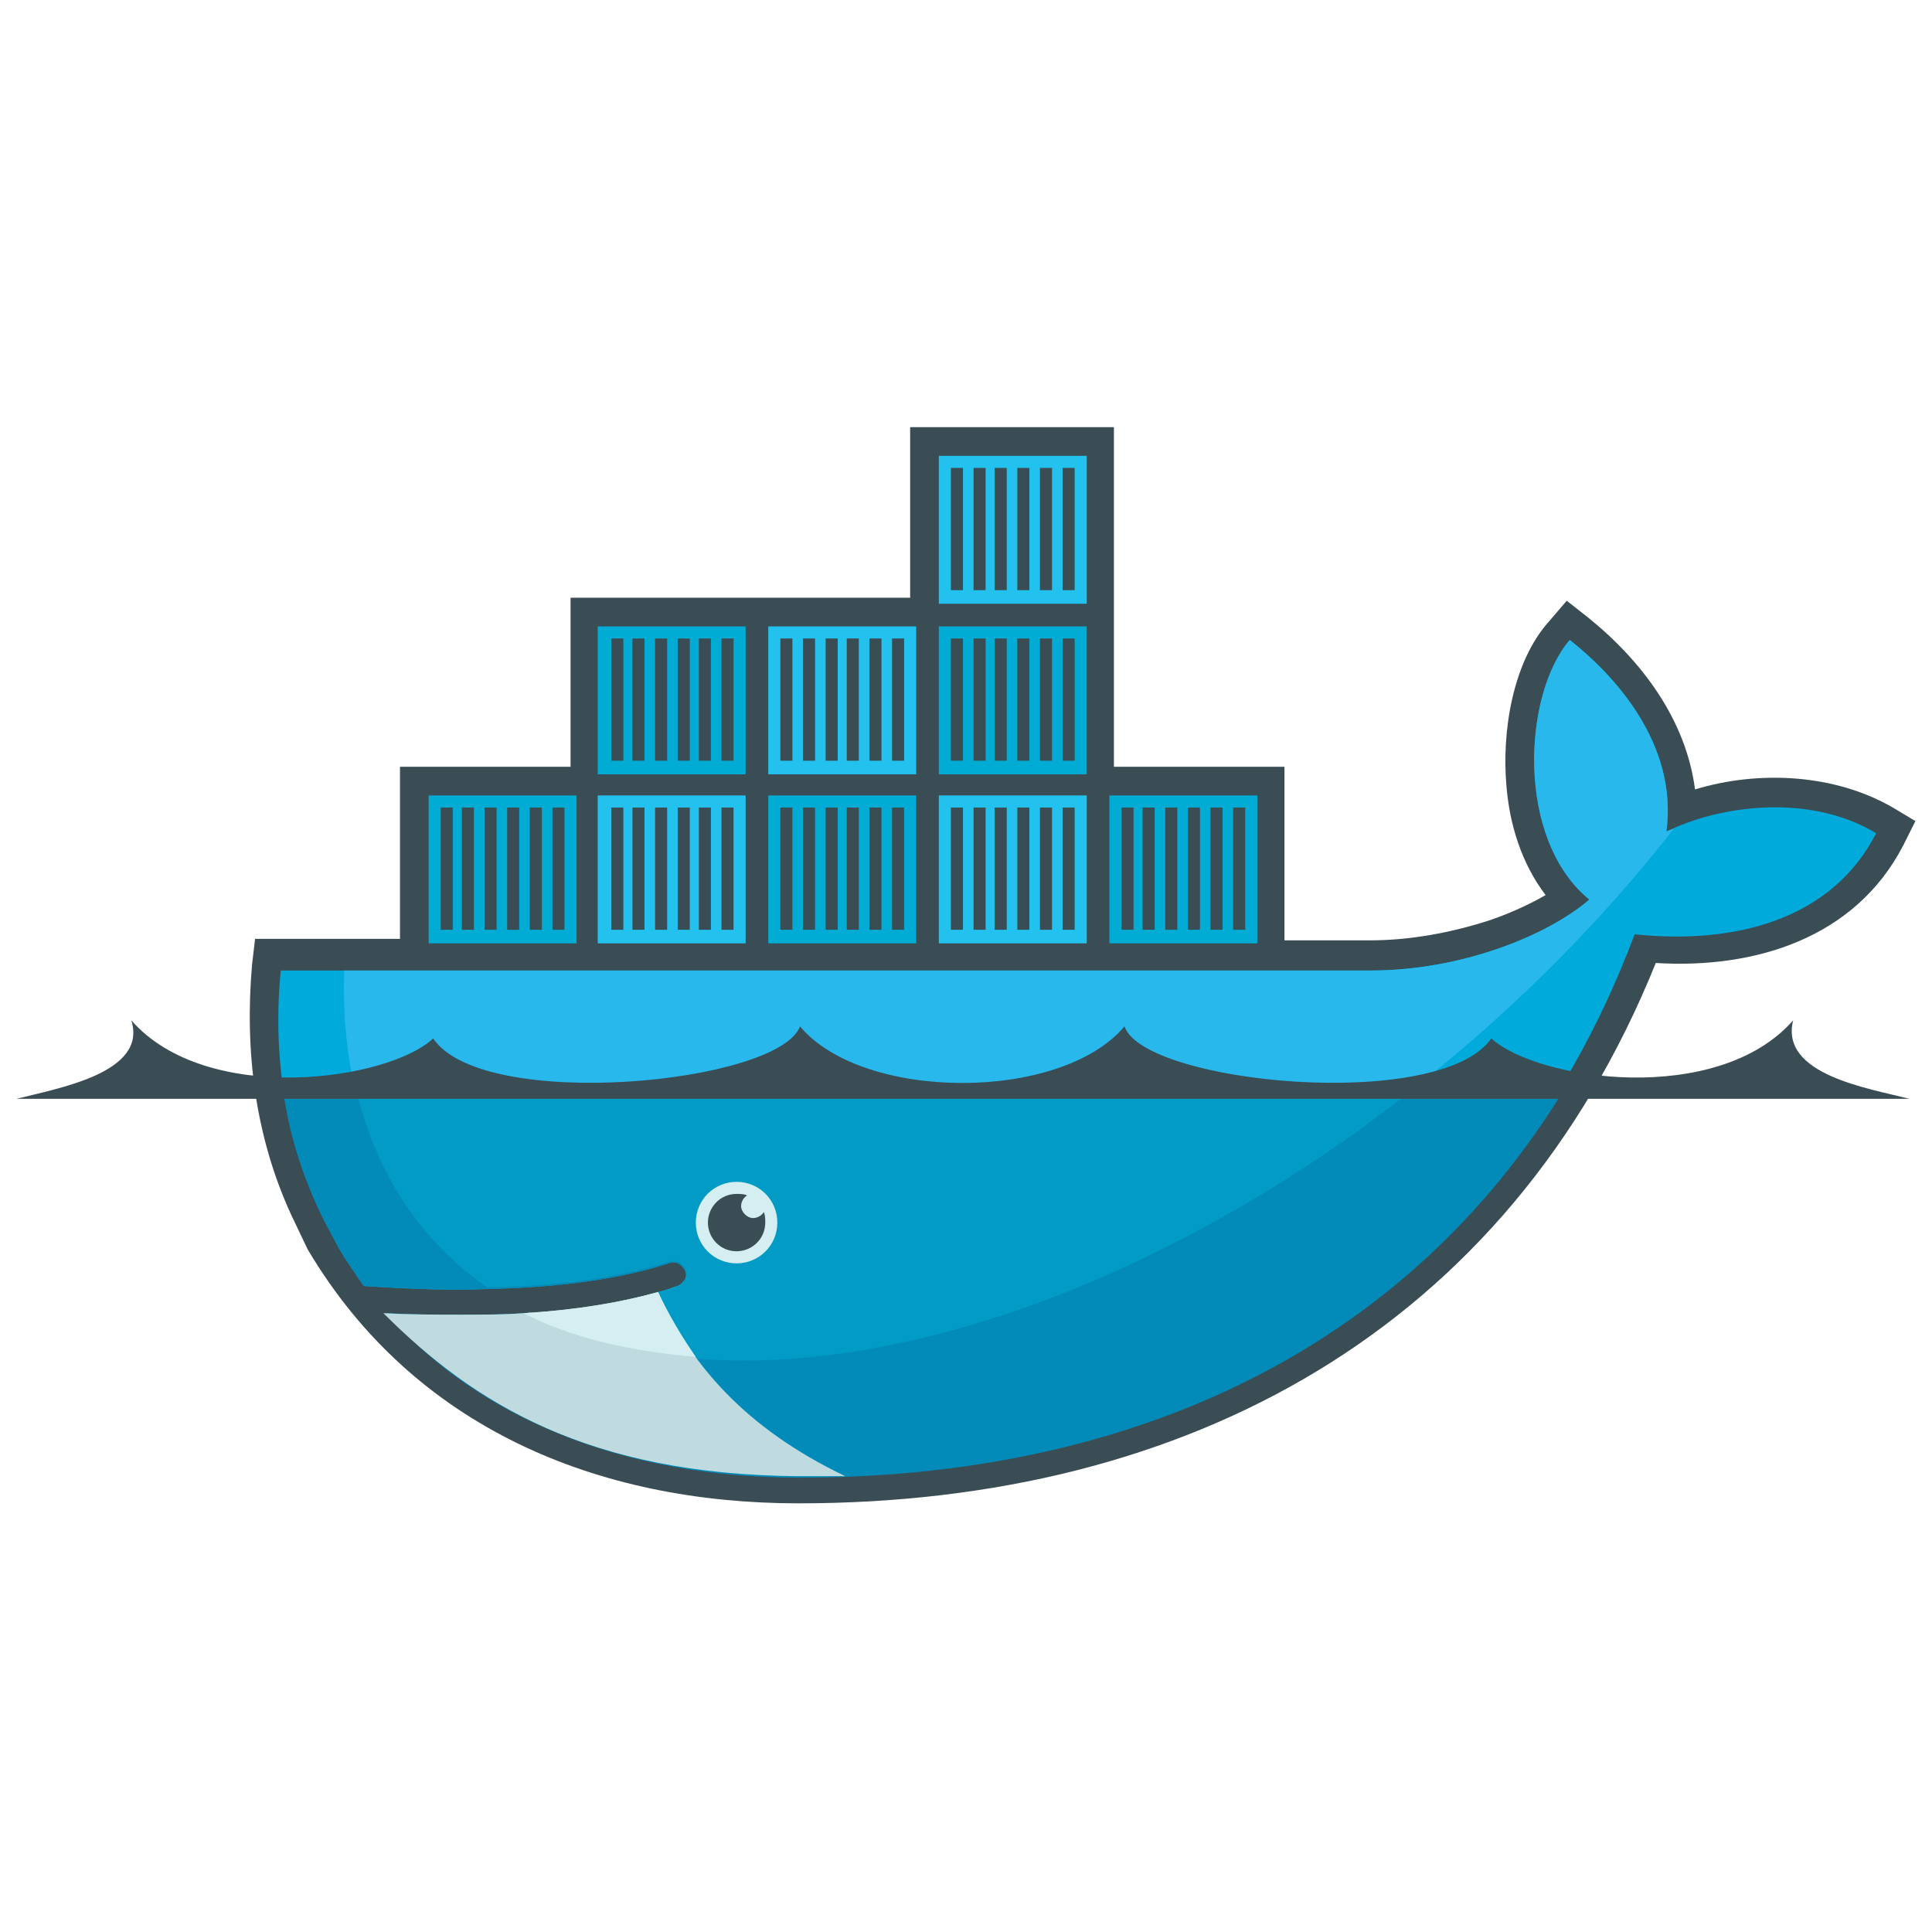
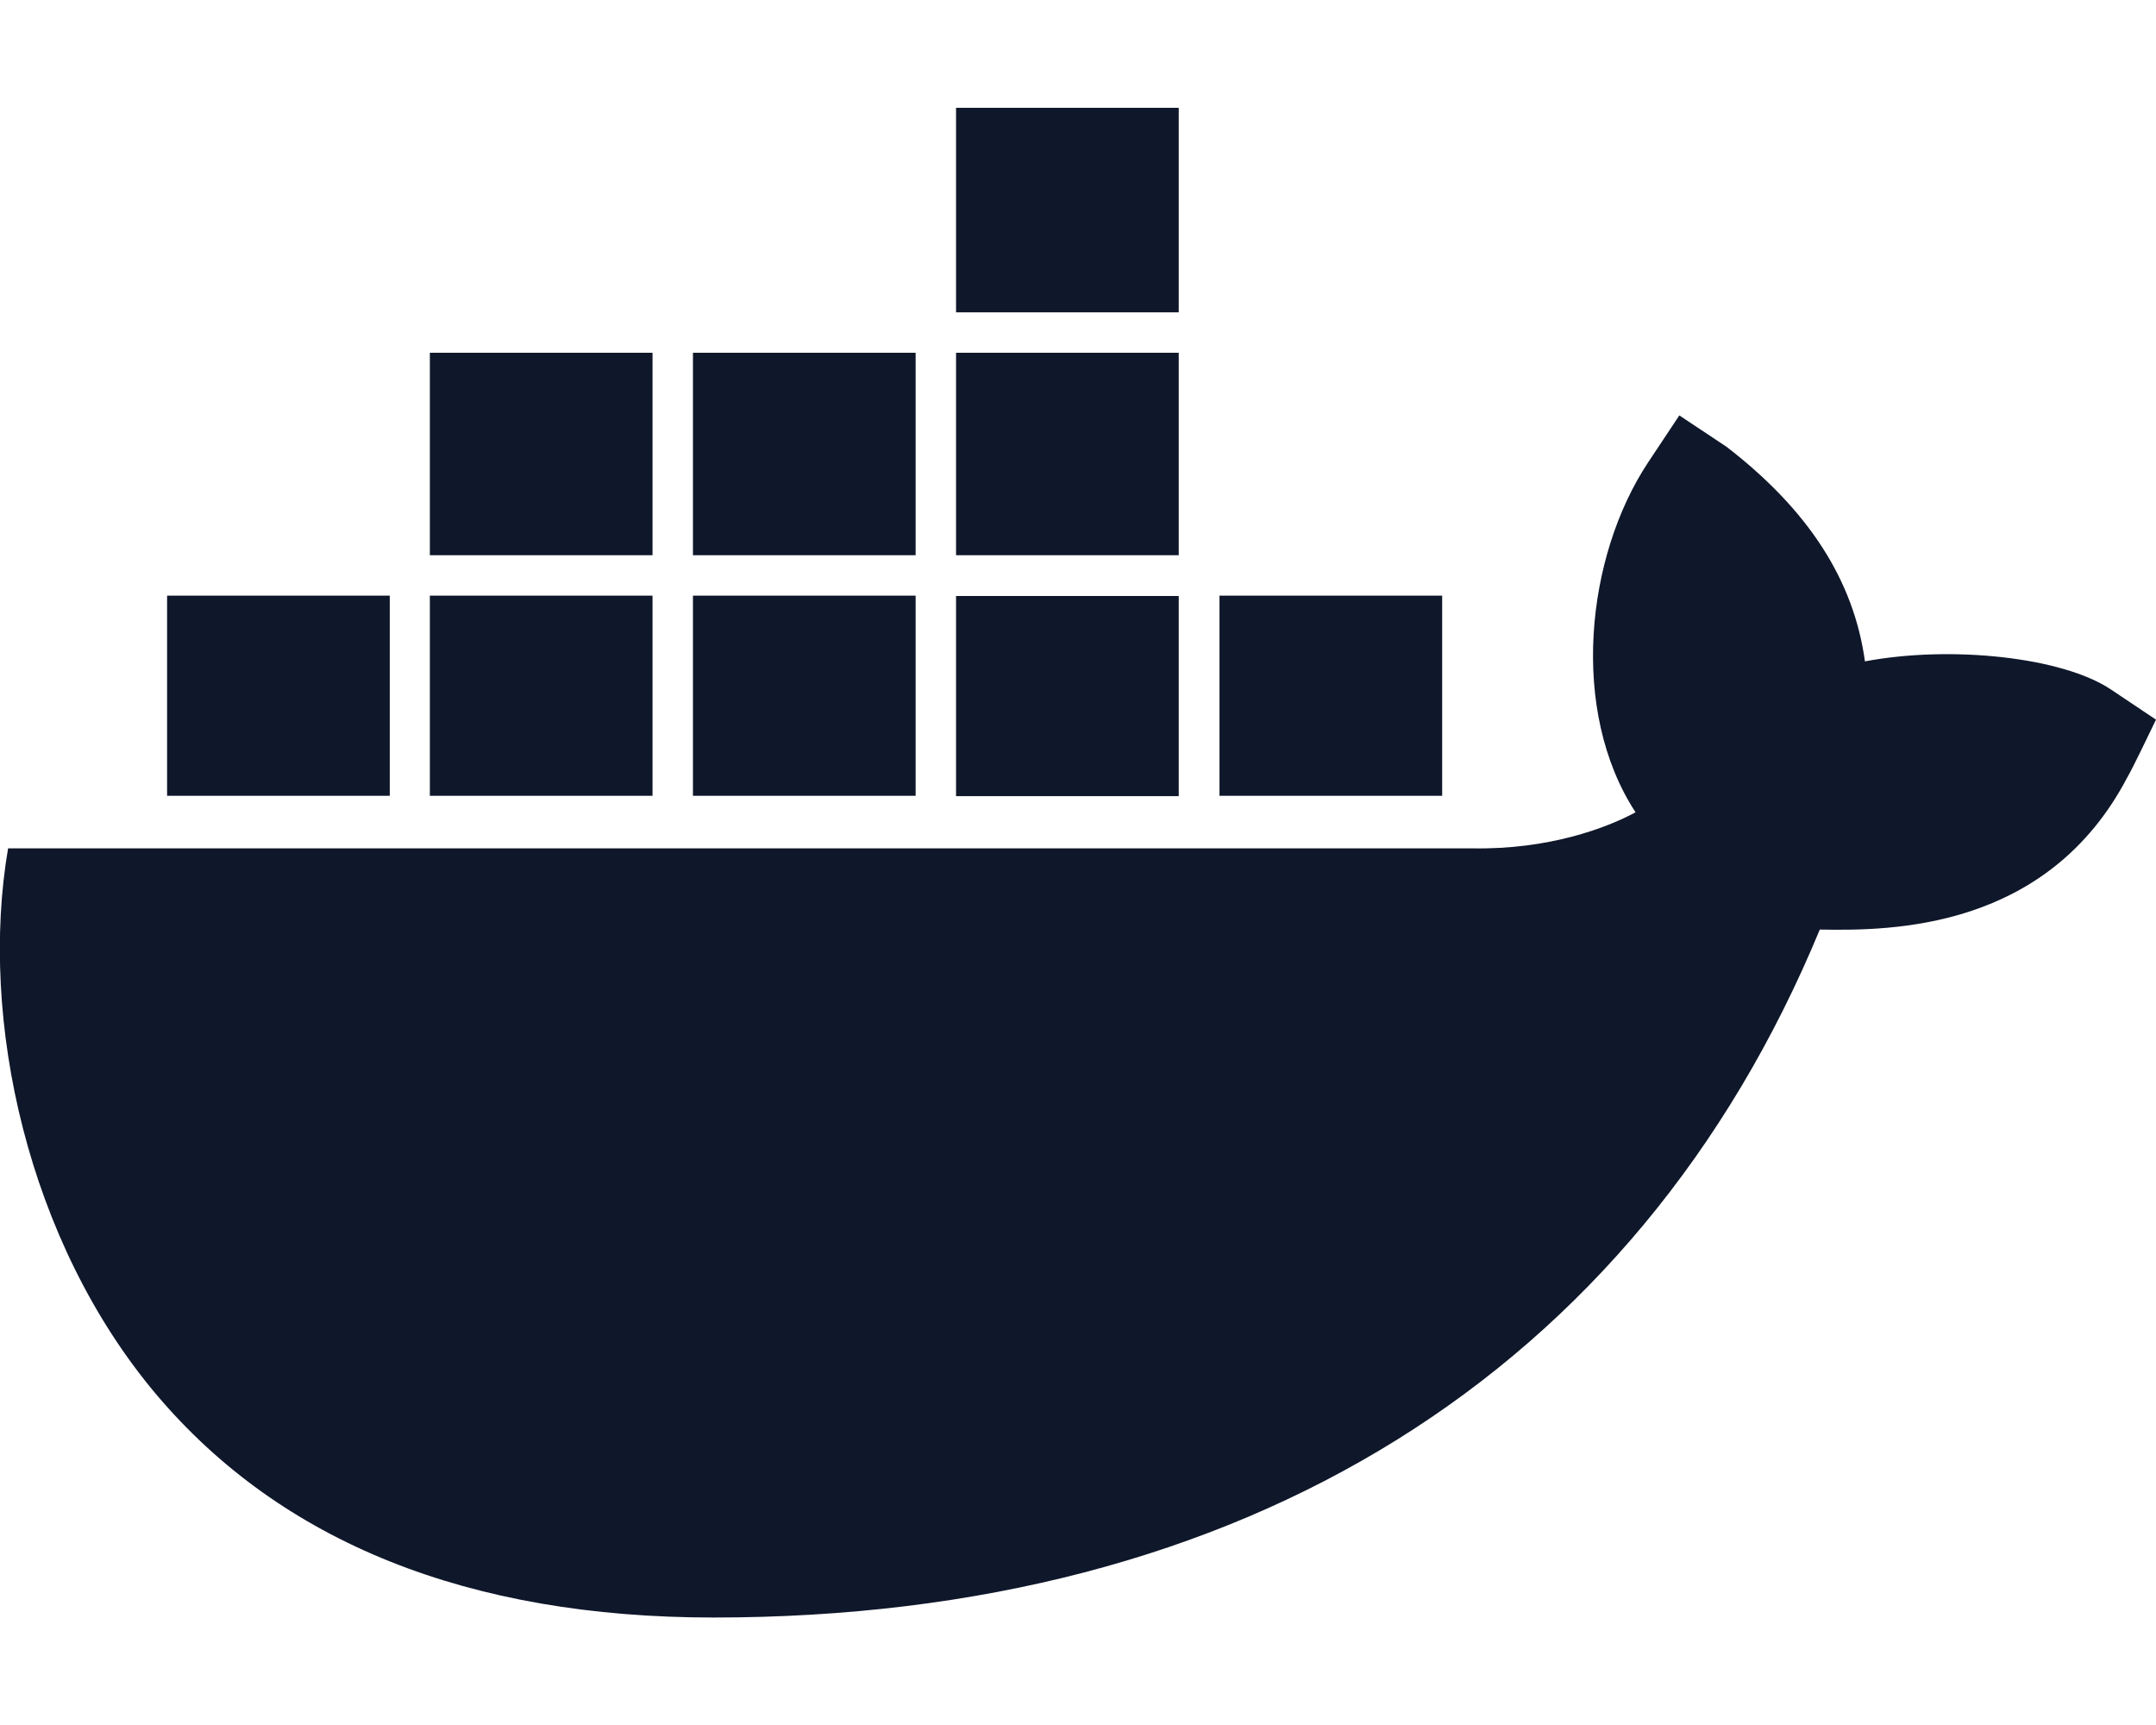
- <svg xmlns="http://www.w3.org/2000/svg" viewBox="0 0 128 128">
-   <path fill-rule="evenodd" clip-rule="evenodd" fill="#3A4D54" d="M73.8 50.8h11.3v11.5h5.7c2.6 0 5.3-.5 7.8-1.3 1.2-.4 2.6-1 3.8-1.7-1.6-2.1-2.4-4.7-2.6-7.3-.3-3.5.4-8.1 2.8-10.8l1.2-1.4 1.4 1.1c3.6 2.9 6.5 6.8 7.1 11.4 4.3-1.3 9.3-1 13.1 1.2l1.5.9-.8 1.6c-3.2 6.2-9.9 8.2-16.4 7.8-9.8 24.3-31 35.8-56.8 35.8-13.3 0-25.5-5-32.5-16.8l-.1-.2-1-2.1c-2.4-5.2-3.1-10.9-2.6-16.6l.2-1.7h9.6V50.8h11.3V39.6h22.5V28.3h13.5v22.5z" />
-   <path fill="#00AADA" d="M110.4 55.1c.8-5.9-3.6-10.5-6.4-12.7-3.1 3.6-3.6 13.2 1.3 17.2-2.8 2.4-8.5 4.7-14.5 4.7H18.6c-.6 6.2.5 11.9 3 16.8l.8 1.5c.5.9 1.1 1.7 1.7 2.6 3 .2 5.7.3 8.2.2 4.9-.1 8.9-.7 12-1.7.5-.2.9.1 1.1.5.2.5-.1.9-.5 1.1-.4.1-.8.3-1.3.4-2.4.7-5 1.1-8.3 1.3h-.6c-1.3.1-2.7.1-4.2.1-1.6 0-3.1 0-4.9-.1 6 6.8 15.4 10.8 27.2 10.8 25 0 46.2-11.1 55.5-35.9 6.7.7 13.1-1 16-6.7-4.5-2.7-10.5-1.8-13.9-.1z" />
-   <path fill="#28B8EB" d="M110.4 55.1c.8-5.9-3.6-10.5-6.4-12.7-3.1 3.6-3.6 13.2 1.3 17.2-2.8 2.4-8.5 4.7-14.5 4.7h-68c-.3 9.5 3.2 16.7 9.5 21 4.9-.1 8.9-.7 12-1.7.5-.2.9.1 1.1.5.2.5-.1.9-.5 1.1-.4.1-.8.3-1.3.4-2.4.7-5.2 1.2-8.5 1.4l-.1-.1c8.5 4.4 20.8 4.3 35-1.1 15.8-6.1 30.6-17.7 40.9-30.9-.2.1-.4.1-.5.2z" />
-   <path fill="#028BB8" d="M18.7 71.8c.4 3.3 1.4 6.4 2.9 9.3l.8 1.5c.5.9 1.1 1.7 1.7 2.6 3 .2 5.7.3 8.2.2 4.9-.1 8.9-.7 12-1.7.5-.2.9.1 1.1.5.2.5-.1.9-.5 1.1-.4.1-.8.3-1.3.4-2.4.7-5.2 1.2-8.5 1.4h-.4c-1.3.1-2.7.1-4.1.1-1.6 0-3.2 0-4.9-.1 6 6.8 15.5 10.8 27.3 10.8 21.4 0 40-8.1 50.8-26H18.7v-.1z" />
-   <path fill="#019BC6" d="M23.5 71.8c1.3 5.8 4.3 10.4 8.8 13.5 4.9-.1 8.9-.7 12-1.7.5-.2.9.1 1.1.5.2.5-.1.9-.5 1.1-.4.1-.8.3-1.3.4-2.4.7-5.2 1.2-8.6 1.4 8.5 4.4 20.8 4.3 34.9-1.1 8.5-3.3 16.8-8.2 24.2-14.1H23.5z" />
-   <path fill-rule="evenodd" clip-rule="evenodd" fill="#00ACD3" d="M28.4 52.7h9.8v9.8h-9.8v-9.8zm.8.8h.8v8.1h-.8v-8.1zm1.4 0h.8v8.1h-.8v-8.1zm1.5 0h.8v8.1h-.8v-8.1zm1.5 0h.8v8.1h-.8v-8.1zm1.5 0h.8v8.1h-.8v-8.1zm1.5 0h.8v8.1h-.8v-8.1zm3-12h9.8v9.8h-9.8v-9.8zm.9.8h.8v8.1h-.8v-8.1zm1.4 0h.8v8.1h-.8v-8.1zm1.5 0h.8v8.1h-.8v-8.1zm1.5 0h.8v8.1h-.8v-8.1zm1.4 0h.8v8.1h-.8v-8.1zm1.5 0h.8v8.1h-.8v-8.1z" />
-   <path fill-rule="evenodd" clip-rule="evenodd" fill="#23C2EE" d="M39.6 52.7h9.8v9.8h-9.8v-9.8zm.9.8h.8v8.1h-.8v-8.1zm1.4 0h.8v8.1h-.8v-8.1zm1.5 0h.8v8.1h-.8v-8.1zm1.5 0h.8v8.1h-.8v-8.1zm1.4 0h.8v8.1h-.8v-8.1zm1.5 0h.8v8.1h-.8v-8.1z" />
-   <path fill-rule="evenodd" clip-rule="evenodd" fill="#00ACD3" d="M50.9 52.7h9.8v9.8h-9.8v-9.8zm.8.8h.8v8.1h-.8v-8.1zm1.5 0h.8v8.1h-.8v-8.1zm1.5 0h.8v8.1h-.8v-8.1zm1.4 0h.8v8.1h-.8v-8.1zm1.5 0h.8v8.1h-.8v-8.1zm1.5 0h.8v8.1h-.8v-8.1z" />
-   <path fill-rule="evenodd" clip-rule="evenodd" fill="#23C2EE" d="M50.9 41.5h9.8v9.8h-9.8v-9.8zm.8.8h.8v8.1h-.8v-8.1zm1.5 0h.8v8.1h-.8v-8.1zm1.5 0h.8v8.1h-.8v-8.1zm1.4 0h.8v8.1h-.8v-8.1zm1.5 0h.8v8.1h-.8v-8.1zm1.5 0h.8v8.1h-.8v-8.1zm3.1 10.4H72v9.8h-9.8v-9.8zm.8.8h.8v8.1H63v-8.1zm1.5 0h.8v8.1h-.8v-8.1zm1.4 0h.8v8.1h-.8v-8.1zm1.5 0h.8v8.1h-.8v-8.1zm1.5 0h.8v8.1h-.8v-8.1zm1.5 0h.8v8.1h-.8v-8.1z" />
-   <path fill-rule="evenodd" clip-rule="evenodd" fill="#00ACD3" d="M62.2 41.5H72v9.8h-9.8v-9.8zm.8.8h.8v8.1H63v-8.1zm1.5 0h.8v8.1h-.8v-8.1zm1.4 0h.8v8.1h-.8v-8.1zm1.5 0h.8v8.1h-.8v-8.1zm1.5 0h.8v8.1h-.8v-8.1zm1.5 0h.8v8.1h-.8v-8.1z" />
-   <path fill-rule="evenodd" clip-rule="evenodd" fill="#23C2EE" d="M62.2 30.2H72V40h-9.8v-9.8zm.8.8h.8v8.1H63V31zm1.5 0h.8v8.1h-.8V31zm1.4 0h.8v8.1h-.8V31zm1.5 0h.8v8.1h-.8V31zm1.5 0h.8v8.1h-.8V31zm1.5 0h.8v8.1h-.8V31z" />
-   <path fill-rule="evenodd" clip-rule="evenodd" fill="#00ACD3" d="M73.5 52.7h9.8v9.8h-9.8v-9.8zm.8.8h.8v8.1h-.8v-8.1zm1.4 0h.8v8.1h-.8v-8.1zm1.5 0h.8v8.1h-.8v-8.1zm1.5 0h.8v8.1h-.8v-8.1zm1.5 0h.8v8.1h-.8v-8.1zm1.5 0h.8v8.1h-.8v-8.1z" />
-   <path fill-rule="evenodd" clip-rule="evenodd" fill="#D4EEF1" d="M48.8 78.3c1.5 0 2.7 1.2 2.7 2.7 0 1.5-1.2 2.7-2.7 2.7-1.5 0-2.7-1.2-2.7-2.7 0-1.5 1.2-2.7 2.7-2.7" />
-   <path fill-rule="evenodd" clip-rule="evenodd" fill="#3A4D54" d="M48.8 79.1c.2 0 .5 0 .7.1-.2.1-.4.4-.4.7 0 .4.4.8.8.8.3 0 .6-.2.7-.4.1.2.1.5.1.7 0 1.1-.9 1.9-1.9 1.9-1.1 0-1.9-.9-1.9-1.9 0-1 .8-1.9 1.9-1.9M1.1 72.8h125.4c-2.7-.7-8.6-1.6-7.7-5.2-5 5.7-16.9 4-20 1.2-3.4 4.9-23 3-24.3-.8-4.2 5-17.3 5-21.5 0-1.4 3.8-21 5.7-24.3.8-3 2.8-15 4.5-20-1.2 1.1 3.5-4.9 4.5-7.6 5.2" />
-   <path fill="#BFDBE0" d="M56 97.8c-6.7-3.2-10.3-7.5-12.4-12.2-2.5.7-5.5 1.2-8.9 1.4-1.3.1-2.7.1-4.1.1-1.7 0-3.4 0-5.2-.1 6 6 13.6 10.7 27.5 10.8H56z" />
-   <path fill="#D4EEF1" d="M46.1 89.9c-.9-1.3-1.8-2.8-2.5-4.3-2.5.7-5.5 1.2-8.9 1.4 2.3 1.2 5.7 2.4 11.4 2.9z" />
+ <svg xmlns="http://www.w3.org/2000/svg" fill="#0f172a" viewBox="0 0 640 512">
+   <path d="M349.9 236.3h-66.1v-59.4h66.1v59.4zm0-204.3h-66.1v60.7h66.1V32zm78.2 144.8H362v59.4h66.1v-59.4zm-156.3-72.1h-66.1v60.1h66.1v-60.1zm78.1 0h-66.1v60.1h66.1v-60.1zm276.8 100c-14.4-9.7-47.6-13.2-73.1-8.4-3.3-24-16.7-44.9-41.1-63.7l-14-9.3-9.3 14c-18.4 27.8-23.4 73.6-3.7 103.8-8.7 4.7-25.8 11.1-48.4 10.7H2.4c-8.7 50.8 5.8 116.8 44 162.1 37.1 43.9 92.7 66.2 165.4 66.2 157.4 0 273.9-72.5 328.4-204.2 21.4.4 67.6.1 91.3-45.2 1.5-2.5 6.6-13.2 8.5-17.1l-13.3-8.9zm-511.1-27.9h-66v59.4h66.1v-59.4zm78.1 0h-66.1v59.4h66.1v-59.4zm78.1 0h-66.1v59.4h66.1v-59.4zm-78.1-72.1h-66.1v60.1h66.1v-60.1z" />
</svg>
